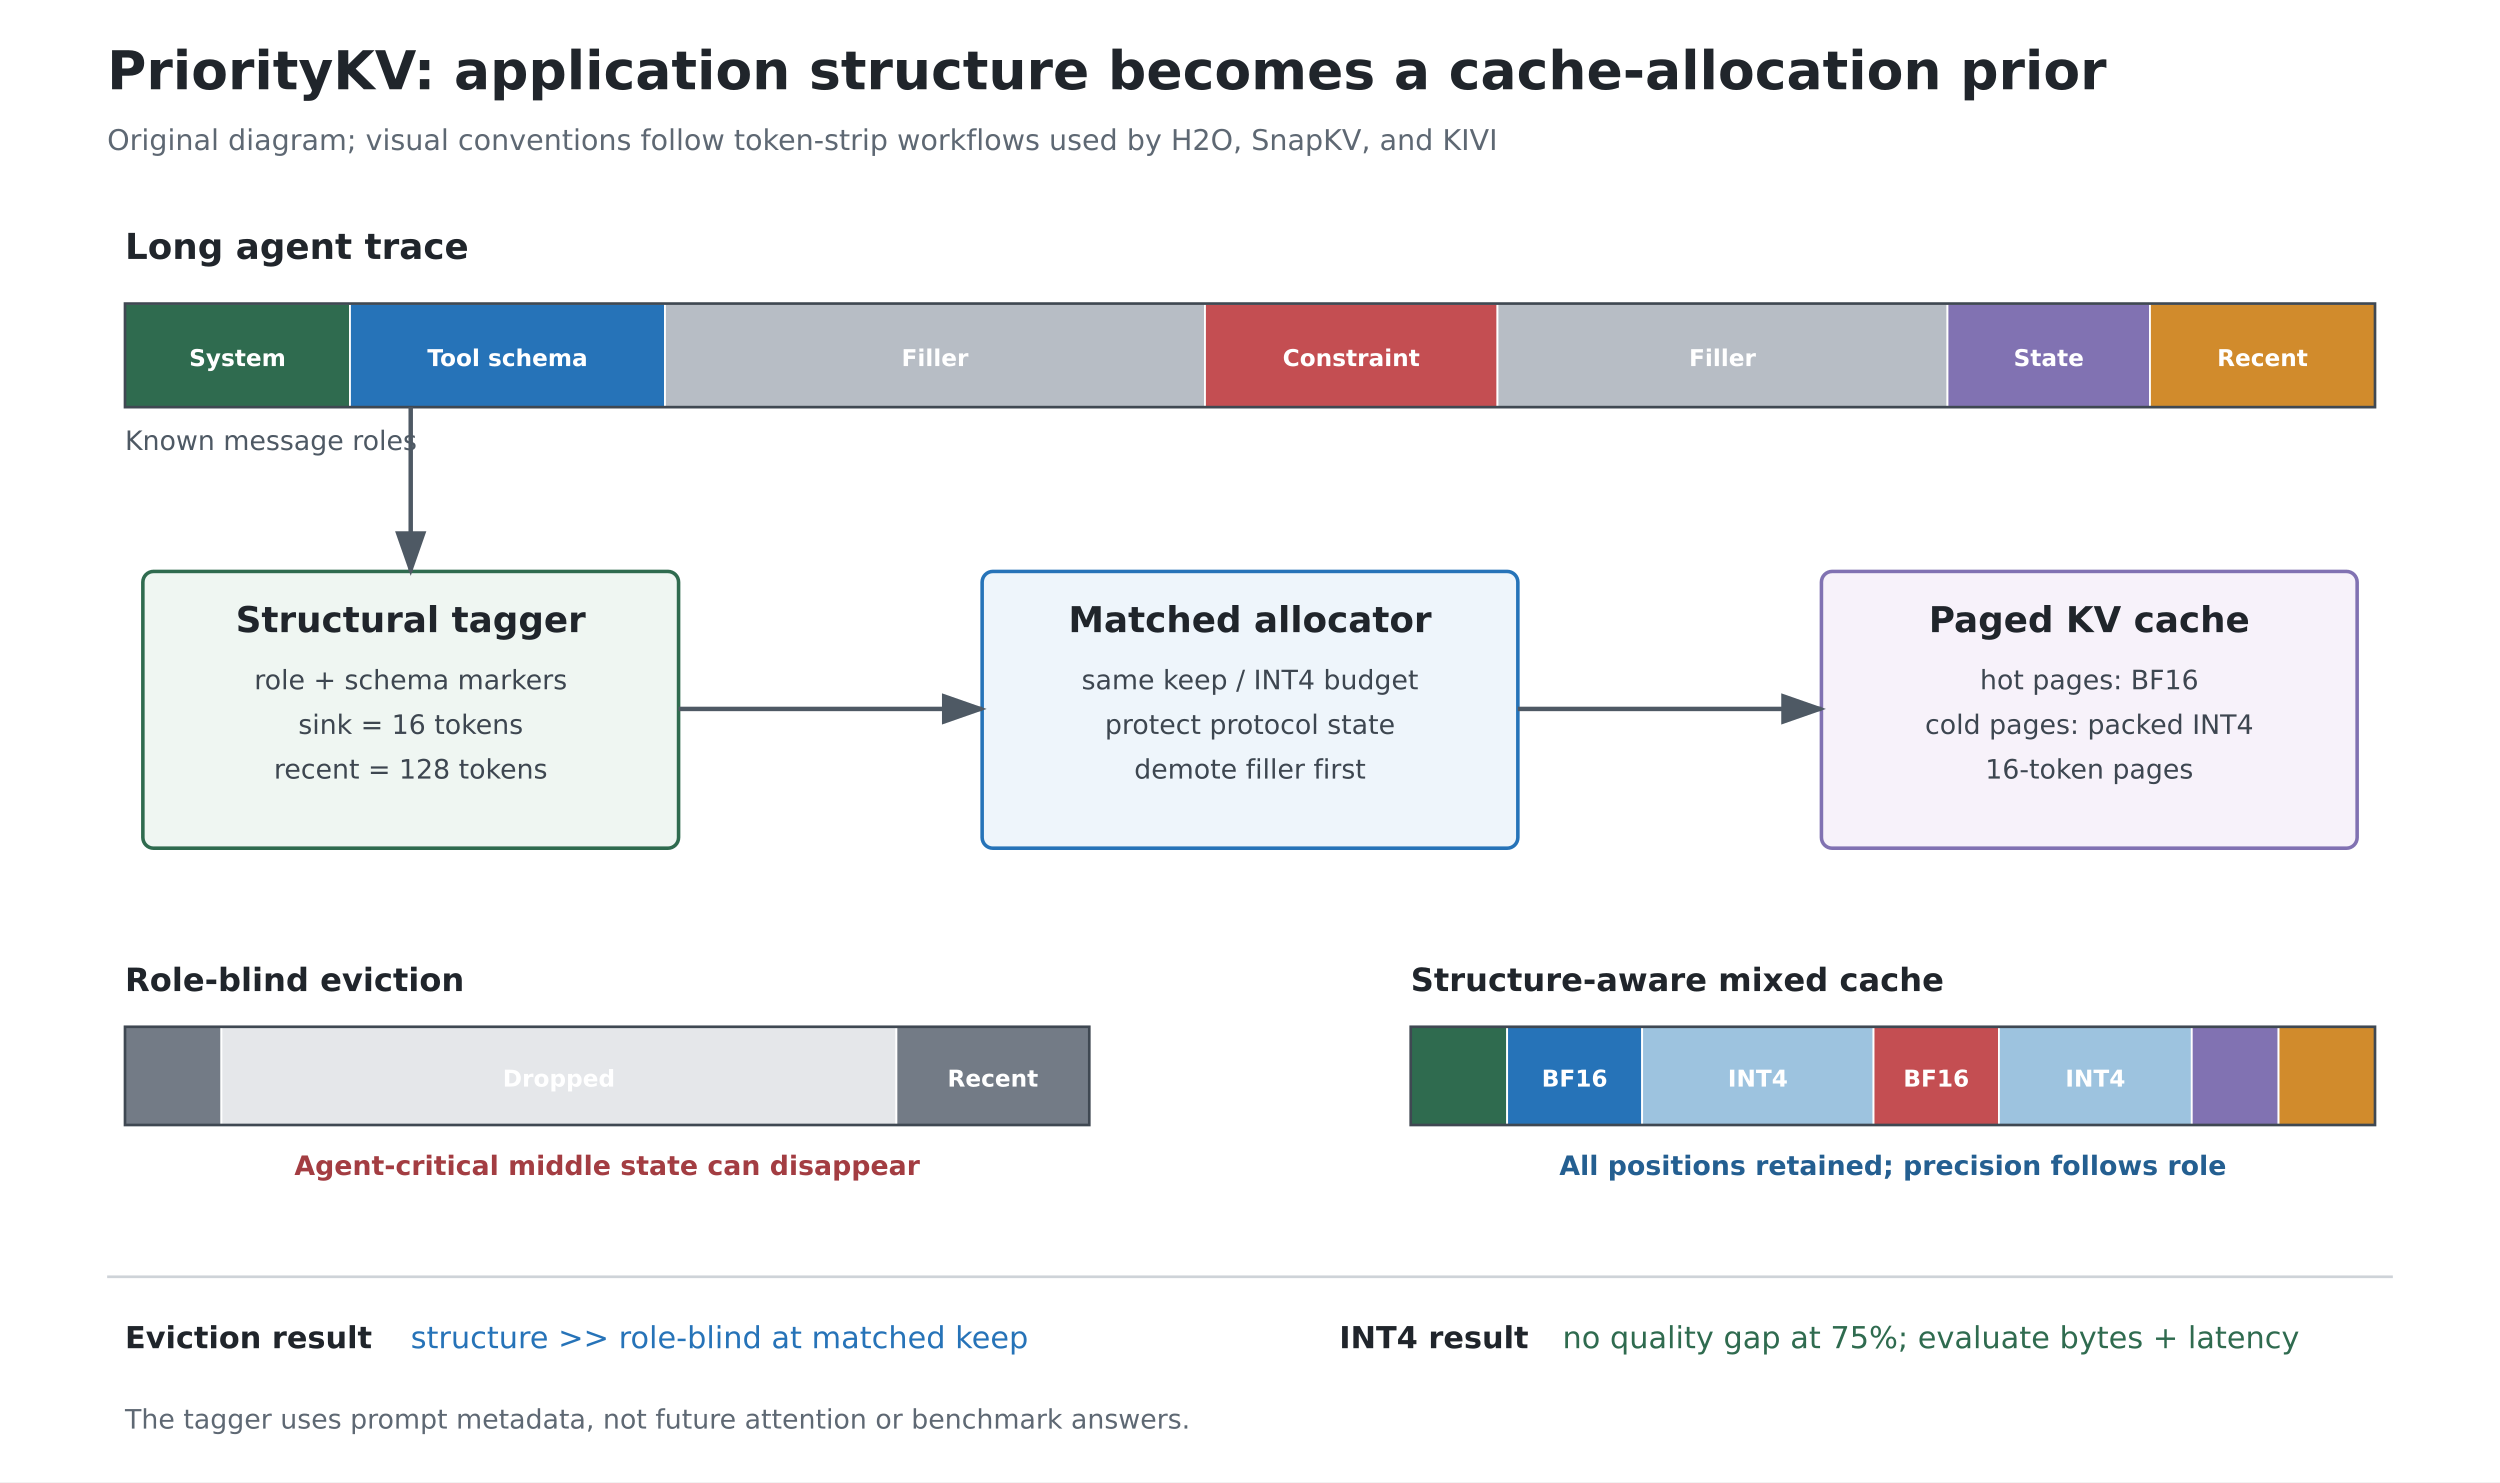
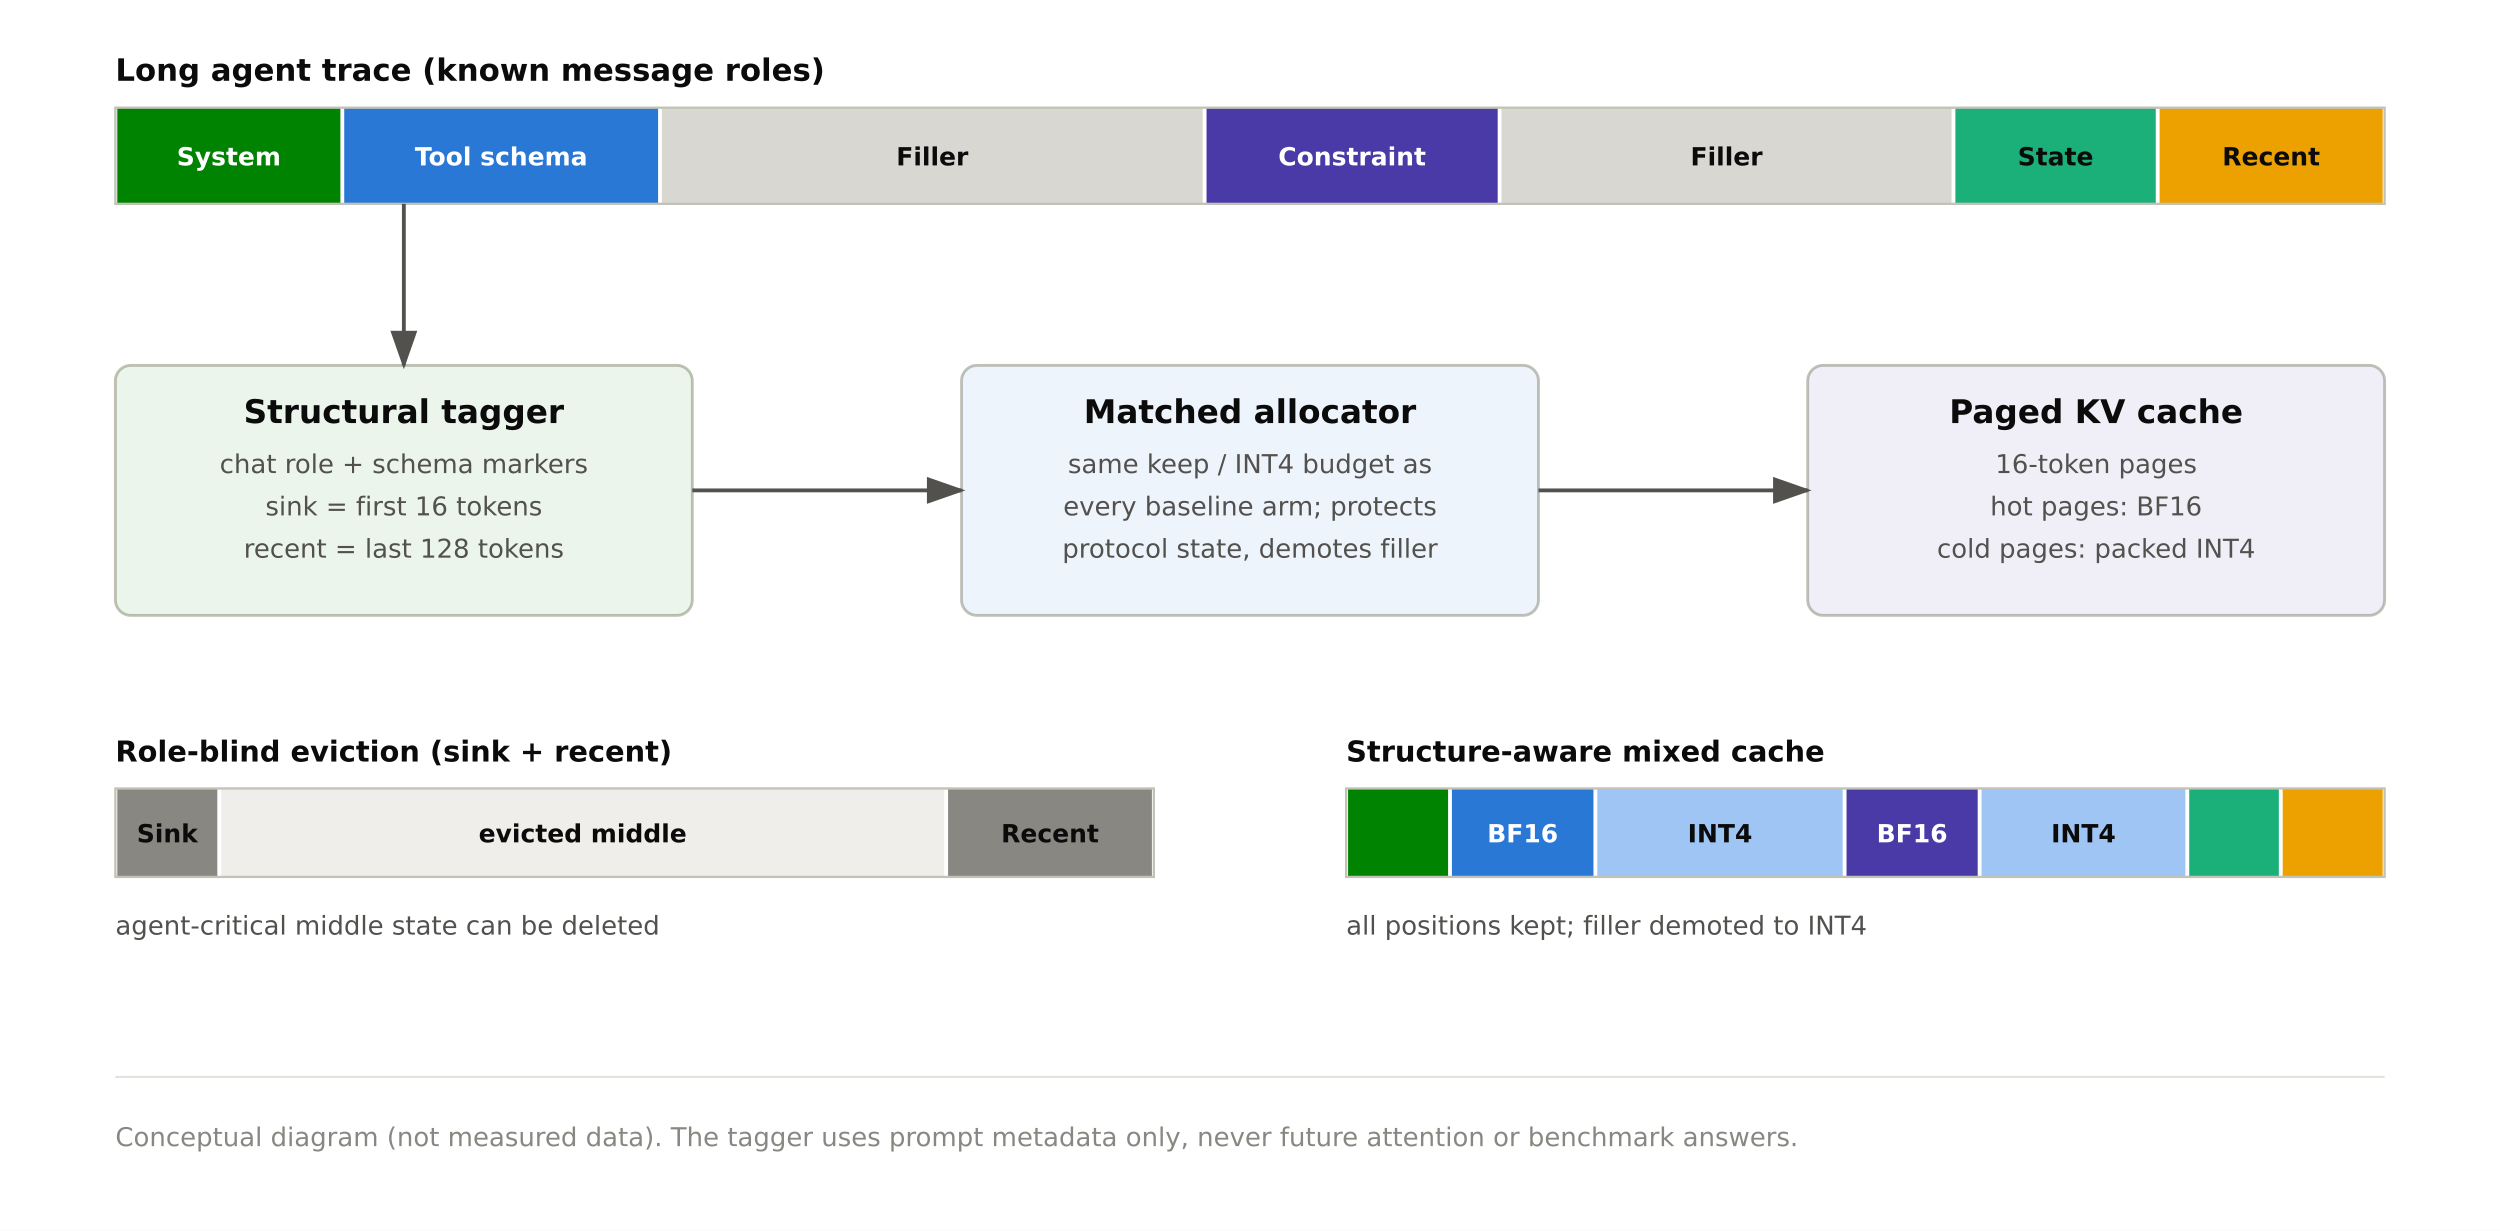
- <svg xmlns="http://www.w3.org/2000/svg" width="1400" height="830" viewBox="0 0 1400 830" role="img" aria-labelledby="title">
+ <svg xmlns="http://www.w3.org/2000/svg" width="1300" height="640" viewBox="0 0 1300 640" role="img" aria-labelledby="title">
  <defs>
    <marker id="arrowhead" markerWidth="10" markerHeight="7" refX="9" refY="3.5" orient="auto">
-       <polygon points="0 0, 10 3.5, 0 7" fill="#4E5964" />
+       <polygon points="0 0, 10 3.5, 0 7" fill="#52514E" />
    </marker>
  </defs>
-   <rect x="0.0" y="0.0" width="1400.0" height="830.0" fill="#FFFFFF" stroke="none" />
-   <text x="60.0" y="50.0" text-anchor="start" font-family="DejaVu Sans,Arial,sans-serif" font-size="30" font-weight="700" fill="#20252B">PriorityKV: application structure becomes a cache-allocation prior</text>
-   <text x="60.0" y="84.0" text-anchor="start" font-family="DejaVu Sans,Arial,sans-serif" font-size="16" font-weight="400" fill="#5E6873">Original diagram; visual conventions follow token-strip workflows used by H2O, SnapKV, and KIVI</text>
-   <text x="70.0" y="145.0" text-anchor="start" font-family="DejaVu Sans,Arial,sans-serif" font-size="20" font-weight="700" fill="#20252B">Long agent trace</text>
-   <rect x="70.0" y="170.0" width="126.0" height="58.0" fill="#2F6B4F" stroke="#FFFFFF" />
-   <text x="133.0" y="205.0" text-anchor="middle" font-family="DejaVu Sans,Arial,sans-serif" font-size="13" font-weight="700" fill="#FFFFFF">System</text>
-   <rect x="196.0" y="170.0" width="176.4" height="58.0" fill="#2673B8" stroke="#FFFFFF" />
-   <text x="284.2" y="205.0" text-anchor="middle" font-family="DejaVu Sans,Arial,sans-serif" font-size="13" font-weight="700" fill="#FFFFFF">Tool schema</text>
-   <rect x="372.4" y="170.0" width="302.4" height="58.0" fill="#B7BDC5" stroke="#FFFFFF" />
-   <text x="523.6" y="205.0" text-anchor="middle" font-family="DejaVu Sans,Arial,sans-serif" font-size="13" font-weight="700" fill="#FFFFFF">Filler</text>
-   <rect x="674.8" y="170.0" width="163.8" height="58.0" fill="#C44E52" stroke="#FFFFFF" />
-   <text x="756.7" y="205.0" text-anchor="middle" font-family="DejaVu Sans,Arial,sans-serif" font-size="13" font-weight="700" fill="#FFFFFF">Constraint</text>
-   <rect x="838.6" y="170.0" width="252.0" height="58.0" fill="#B7BDC5" stroke="#FFFFFF" />
-   <text x="964.6" y="205.0" text-anchor="middle" font-family="DejaVu Sans,Arial,sans-serif" font-size="13" font-weight="700" fill="#FFFFFF">Filler</text>
-   <rect x="1090.6" y="170.0" width="113.4" height="58.0" fill="#8172B2" stroke="#FFFFFF" />
-   <text x="1147.3" y="205.0" text-anchor="middle" font-family="DejaVu Sans,Arial,sans-serif" font-size="13" font-weight="700" fill="#FFFFFF">State</text>
-   <rect x="1204.0" y="170.0" width="126.0" height="58.0" fill="#D18B2C" stroke="#FFFFFF" />
-   <text x="1267.0" y="205.0" text-anchor="middle" font-family="DejaVu Sans,Arial,sans-serif" font-size="13" font-weight="700" fill="#FFFFFF">Recent</text>
-   <rect x="70.0" y="170.0" width="1260.0" height="58.0" fill="none" stroke="#3F4852" stroke-width="1.5" />
-   <text x="70.0" y="252.0" text-anchor="start" font-family="DejaVu Sans,Arial,sans-serif" font-size="15" font-weight="400" fill="#4E5964">Known message roles</text>
-   <rect x="80.0" y="320.0" width="300.0" height="155.0" rx="6" fill="#EFF6F2" stroke="#2F6B4F" stroke-width="2" />
-   <text x="230.0" y="354.0" text-anchor="middle" font-family="DejaVu Sans,Arial,sans-serif" font-size="20" font-weight="700" fill="#20252B">Structural tagger</text>
-   <text x="230.0" y="386.0" text-anchor="middle" font-family="DejaVu Sans,Arial,sans-serif" font-size="15" font-weight="400" fill="#3D4650">role + schema markers</text>
-   <text x="230.0" y="411.0" text-anchor="middle" font-family="DejaVu Sans,Arial,sans-serif" font-size="15" font-weight="400" fill="#3D4650">sink = 16 tokens</text>
-   <text x="230.0" y="436.0" text-anchor="middle" font-family="DejaVu Sans,Arial,sans-serif" font-size="15" font-weight="400" fill="#3D4650">recent = 128 tokens</text>
-   <rect x="550.0" y="320.0" width="300.0" height="155.0" rx="6" fill="#EEF5FB" stroke="#2673B8" stroke-width="2" />
-   <text x="700.0" y="354.0" text-anchor="middle" font-family="DejaVu Sans,Arial,sans-serif" font-size="20" font-weight="700" fill="#20252B">Matched allocator</text>
-   <text x="700.0" y="386.0" text-anchor="middle" font-family="DejaVu Sans,Arial,sans-serif" font-size="15" font-weight="400" fill="#3D4650">same keep / INT4 budget</text>
-   <text x="700.0" y="411.0" text-anchor="middle" font-family="DejaVu Sans,Arial,sans-serif" font-size="15" font-weight="400" fill="#3D4650">protect protocol state</text>
-   <text x="700.0" y="436.0" text-anchor="middle" font-family="DejaVu Sans,Arial,sans-serif" font-size="15" font-weight="400" fill="#3D4650">demote filler first</text>
-   <rect x="1020.0" y="320.0" width="300.0" height="155.0" rx="6" fill="#F7F2FA" stroke="#8172B2" stroke-width="2" />
-   <text x="1170.0" y="354.0" text-anchor="middle" font-family="DejaVu Sans,Arial,sans-serif" font-size="20" font-weight="700" fill="#20252B">Paged KV cache</text>
-   <text x="1170.0" y="386.0" text-anchor="middle" font-family="DejaVu Sans,Arial,sans-serif" font-size="15" font-weight="400" fill="#3D4650">hot pages: BF16</text>
-   <text x="1170.0" y="411.0" text-anchor="middle" font-family="DejaVu Sans,Arial,sans-serif" font-size="15" font-weight="400" fill="#3D4650">cold pages: packed INT4</text>
-   <text x="1170.0" y="436.0" text-anchor="middle" font-family="DejaVu Sans,Arial,sans-serif" font-size="15" font-weight="400" fill="#3D4650">16-token pages</text>
-   <line x1="380.0" y1="397.0" x2="550.0" y2="397.0" stroke="#4E5964" stroke-width="2.5" marker-end="url(#arrowhead)" />
-   <line x1="850.0" y1="397.0" x2="1020.0" y2="397.0" stroke="#4E5964" stroke-width="2.5" marker-end="url(#arrowhead)" />
-   <line x1="230.0" y1="228.0" x2="230.0" y2="320.0" stroke="#4E5964" stroke-width="2.5" marker-end="url(#arrowhead)" />
-   <text x="70.0" y="555.0" text-anchor="start" font-family="DejaVu Sans,Arial,sans-serif" font-size="18" font-weight="700" fill="#20252B">Role-blind eviction</text>
-   <rect x="70.0" y="575.0" width="54.0" height="55.0" fill="#737B86" stroke="#FFFFFF" />
-   <rect x="124.0" y="575.0" width="378.0" height="55.0" fill="#E5E7EA" stroke="#FFFFFF" />
-   <text x="313.0" y="608.5" text-anchor="middle" font-family="DejaVu Sans,Arial,sans-serif" font-size="13" font-weight="700" fill="#FFFFFF">Dropped</text>
-   <rect x="502.0" y="575.0" width="108.0" height="55.0" fill="#737B86" stroke="#FFFFFF" />
-   <text x="556.0" y="608.5" text-anchor="middle" font-family="DejaVu Sans,Arial,sans-serif" font-size="13" font-weight="700" fill="#FFFFFF">Recent</text>
-   <rect x="70.0" y="575.0" width="540.0" height="55.0" fill="none" stroke="#3F4852" stroke-width="1.5" />
-   <text x="340.0" y="658.0" text-anchor="middle" font-family="DejaVu Sans,Arial,sans-serif" font-size="15" font-weight="700" fill="#A33D42">Agent-critical middle state can disappear</text>
-   <text x="790.0" y="555.0" text-anchor="start" font-family="DejaVu Sans,Arial,sans-serif" font-size="18" font-weight="700" fill="#20252B">Structure-aware mixed cache</text>
-   <rect x="790.0" y="575.0" width="54.0" height="55.0" fill="#2F6B4F" stroke="#FFFFFF" />
-   <rect x="844.0" y="575.0" width="75.6" height="55.0" fill="#2673B8" stroke="#FFFFFF" />
-   <text x="881.8" y="608.5" text-anchor="middle" font-family="DejaVu Sans,Arial,sans-serif" font-size="13" font-weight="700" fill="#FFFFFF">BF16</text>
-   <rect x="919.6" y="575.0" width="129.6" height="55.0" fill="#9DC3DF" stroke="#FFFFFF" />
-   <text x="984.4" y="608.5" text-anchor="middle" font-family="DejaVu Sans,Arial,sans-serif" font-size="13" font-weight="700" fill="#FFFFFF">INT4</text>
-   <rect x="1049.2" y="575.0" width="70.2" height="55.0" fill="#C44E52" stroke="#FFFFFF" />
-   <text x="1084.3" y="608.5" text-anchor="middle" font-family="DejaVu Sans,Arial,sans-serif" font-size="13" font-weight="700" fill="#FFFFFF">BF16</text>
-   <rect x="1119.4" y="575.0" width="108.0" height="55.0" fill="#9DC3DF" stroke="#FFFFFF" />
-   <text x="1173.4" y="608.5" text-anchor="middle" font-family="DejaVu Sans,Arial,sans-serif" font-size="13" font-weight="700" fill="#FFFFFF">INT4</text>
-   <rect x="1227.4" y="575.0" width="48.6" height="55.0" fill="#8172B2" stroke="#FFFFFF" />
-   <rect x="1276.0" y="575.0" width="54.0" height="55.0" fill="#D18B2C" stroke="#FFFFFF" />
-   <rect x="790.0" y="575.0" width="540.0" height="55.0" fill="none" stroke="#3F4852" stroke-width="1.5" />
-   <text x="1060.0" y="658.0" text-anchor="middle" font-family="DejaVu Sans,Arial,sans-serif" font-size="15" font-weight="700" fill="#245F91">All positions retained; precision follows role</text>
-   <line x1="60.0" y1="715.0" x2="1340.0" y2="715.0" stroke="#CED3D8" stroke-width="1.5" />
-   <text x="70.0" y="755.0" text-anchor="start" font-family="DejaVu Sans,Arial,sans-serif" font-size="17" font-weight="700" fill="#20252B">Eviction result</text>
-   <text x="230.0" y="755.0" text-anchor="start" font-family="DejaVu Sans,Arial,sans-serif" font-size="17" font-weight="400" fill="#2673B8">structure &gt;&gt; role-blind at matched keep</text>
-   <text x="750.0" y="755.0" text-anchor="start" font-family="DejaVu Sans,Arial,sans-serif" font-size="17" font-weight="700" fill="#20252B">INT4 result</text>
-   <text x="875.0" y="755.0" text-anchor="start" font-family="DejaVu Sans,Arial,sans-serif" font-size="17" font-weight="400" fill="#2F6B4F">no quality gap at 75%; evaluate bytes + latency</text>
-   <text x="70.0" y="800.0" text-anchor="start" font-family="DejaVu Sans,Arial,sans-serif" font-size="15" font-weight="400" fill="#5E6873">The tagger uses prompt metadata, not future attention or benchmark answers.</text>
+   <rect x="0.0" y="0.0" width="1300.0" height="640.0" fill="#FFFFFF" stroke="none" stroke-width="1" />
+   <text x="60.0" y="42.0" text-anchor="start" font-family="DejaVu Sans,Arial,sans-serif" font-size="16" font-weight="600" fill="#0B0B0B">Long agent trace (known message roles)</text>
+   <rect x="61.0" y="56.0" width="116.0" height="50.0" fill="#008300" stroke="none" stroke-width="1" />
+   <text x="119.0" y="86.0" text-anchor="middle" font-family="DejaVu Sans,Arial,sans-serif" font-size="13" font-weight="600" fill="#FFFFFF">System</text>
+   <rect x="179.0" y="56.0" width="163.2" height="50.0" fill="#2A78D6" stroke="none" stroke-width="1" />
+   <text x="260.6" y="86.0" text-anchor="middle" font-family="DejaVu Sans,Arial,sans-serif" font-size="13" font-weight="600" fill="#FFFFFF">Tool schema</text>
+   <rect x="344.2" y="56.0" width="281.2" height="50.0" fill="#D8D7D2" stroke="none" stroke-width="1" />
+   <text x="484.8" y="86.0" text-anchor="middle" font-family="DejaVu Sans,Arial,sans-serif" font-size="13" font-weight="600" fill="#0B0B0B">Filler</text>
+   <rect x="627.4" y="56.0" width="151.4" height="50.0" fill="#4A3AA7" stroke="none" stroke-width="1" />
+   <text x="703.1" y="86.0" text-anchor="middle" font-family="DejaVu Sans,Arial,sans-serif" font-size="13" font-weight="600" fill="#FFFFFF">Constraint</text>
+   <rect x="780.8" y="56.0" width="234.0" height="50.0" fill="#D8D7D2" stroke="none" stroke-width="1" />
+   <text x="897.8" y="86.0" text-anchor="middle" font-family="DejaVu Sans,Arial,sans-serif" font-size="13" font-weight="600" fill="#0B0B0B">Filler</text>
+   <rect x="1016.8" y="56.0" width="104.2" height="50.0" fill="#1BAF7A" stroke="none" stroke-width="1" />
+   <text x="1068.9" y="86.0" text-anchor="middle" font-family="DejaVu Sans,Arial,sans-serif" font-size="13" font-weight="600" fill="#0B0B0B">State</text>
+   <rect x="1123.0" y="56.0" width="116.0" height="50.0" fill="#EDA100" stroke="none" stroke-width="1" />
+   <text x="1181.0" y="86.0" text-anchor="middle" font-family="DejaVu Sans,Arial,sans-serif" font-size="13" font-weight="600" fill="#0B0B0B">Recent</text>
+   <rect x="60.0" y="56.0" width="1180.0" height="50.0" fill="none" stroke="#C3C2B7" stroke-width="1.2" />
+   <rect x="60.0" y="190.0" width="300.0" height="130.0" fill="#FFFFFF" stroke="#C3C2B7" stroke-width="1.5" rx="8.0" />
+   <rect x="60.0" y="190.0" width="300.0" height="130.0" fill="#008300" stroke="none" stroke-width="1" rx="8.0" fill-opacity="0.08" />
+   <text x="210.0" y="220.0" text-anchor="middle" font-family="DejaVu Sans,Arial,sans-serif" font-size="17" font-weight="600" fill="#0B0B0B">Structural tagger</text>
+   <text x="210.0" y="246.0" text-anchor="middle" font-family="DejaVu Sans,Arial,sans-serif" font-size="13.5" font-weight="400" fill="#52514E">chat role + schema markers</text>
+   <text x="210.0" y="268.0" text-anchor="middle" font-family="DejaVu Sans,Arial,sans-serif" font-size="13.5" font-weight="400" fill="#52514E">sink = first 16 tokens</text>
+   <text x="210.0" y="290.0" text-anchor="middle" font-family="DejaVu Sans,Arial,sans-serif" font-size="13.5" font-weight="400" fill="#52514E">recent = last 128 tokens</text>
+   <rect x="500.0" y="190.0" width="300.0" height="130.0" fill="#FFFFFF" stroke="#C3C2B7" stroke-width="1.5" rx="8.0" />
+   <rect x="500.0" y="190.0" width="300.0" height="130.0" fill="#2A78D6" stroke="none" stroke-width="1" rx="8.0" fill-opacity="0.08" />
+   <text x="650.0" y="220.0" text-anchor="middle" font-family="DejaVu Sans,Arial,sans-serif" font-size="17" font-weight="600" fill="#0B0B0B">Matched allocator</text>
+   <text x="650.0" y="246.0" text-anchor="middle" font-family="DejaVu Sans,Arial,sans-serif" font-size="13.5" font-weight="400" fill="#52514E">same keep / INT4 budget as</text>
+   <text x="650.0" y="268.0" text-anchor="middle" font-family="DejaVu Sans,Arial,sans-serif" font-size="13.5" font-weight="400" fill="#52514E">every baseline arm; protects</text>
+   <text x="650.0" y="290.0" text-anchor="middle" font-family="DejaVu Sans,Arial,sans-serif" font-size="13.5" font-weight="400" fill="#52514E">protocol state, demotes filler</text>
+   <rect x="940.0" y="190.0" width="300.0" height="130.0" fill="#FFFFFF" stroke="#C3C2B7" stroke-width="1.5" rx="8.0" />
+   <rect x="940.0" y="190.0" width="300.0" height="130.0" fill="#4A3AA7" stroke="none" stroke-width="1" rx="8.0" fill-opacity="0.08" />
+   <text x="1090.0" y="220.0" text-anchor="middle" font-family="DejaVu Sans,Arial,sans-serif" font-size="17" font-weight="600" fill="#0B0B0B">Paged KV cache</text>
+   <text x="1090.0" y="246.0" text-anchor="middle" font-family="DejaVu Sans,Arial,sans-serif" font-size="13.5" font-weight="400" fill="#52514E">16-token pages</text>
+   <text x="1090.0" y="268.0" text-anchor="middle" font-family="DejaVu Sans,Arial,sans-serif" font-size="13.5" font-weight="400" fill="#52514E">hot pages: BF16</text>
+   <text x="1090.0" y="290.0" text-anchor="middle" font-family="DejaVu Sans,Arial,sans-serif" font-size="13.5" font-weight="400" fill="#52514E">cold pages: packed INT4</text>
+   <line x1="210.0" y1="106.0" x2="210.0" y2="190.0" stroke="#52514E" stroke-width="2.0" marker-end="url(#arrowhead)" />
+   <line x1="360.0" y1="255.0" x2="500.0" y2="255.0" stroke="#52514E" stroke-width="2.0" marker-end="url(#arrowhead)" />
+   <line x1="800.0" y1="255.0" x2="940.0" y2="255.0" stroke="#52514E" stroke-width="2.0" marker-end="url(#arrowhead)" />
+   <text x="60.0" y="396.0" text-anchor="start" font-family="DejaVu Sans,Arial,sans-serif" font-size="15" font-weight="600" fill="#0B0B0B">Role-blind eviction (sink + recent)</text>
+   <rect x="61.0" y="410.0" width="52.0" height="46.0" fill="#898781" stroke="none" stroke-width="1" />
+   <text x="87.0" y="438.0" text-anchor="middle" font-family="DejaVu Sans,Arial,sans-serif" font-size="13" font-weight="600" fill="#0B0B0B">Sink</text>
+   <rect x="115.0" y="410.0" width="376.0" height="46.0" fill="#EFEEEA" stroke="none" stroke-width="1" />
+   <text x="303.0" y="438.0" text-anchor="middle" font-family="DejaVu Sans,Arial,sans-serif" font-size="13" font-weight="600" fill="#0B0B0B">evicted middle</text>
+   <rect x="493.0" y="410.0" width="106.0" height="46.0" fill="#898781" stroke="none" stroke-width="1" />
+   <text x="546.0" y="438.0" text-anchor="middle" font-family="DejaVu Sans,Arial,sans-serif" font-size="13" font-weight="600" fill="#0B0B0B">Recent</text>
+   <rect x="60.0" y="410.0" width="540.0" height="46.0" fill="none" stroke="#C3C2B7" stroke-width="1.2" />
+   <text x="60.0" y="486.0" text-anchor="start" font-family="DejaVu Sans,Arial,sans-serif" font-size="13.5" font-weight="400" fill="#52514E">agent-critical middle state can be deleted</text>
+   <text x="700.0" y="396.0" text-anchor="start" font-family="DejaVu Sans,Arial,sans-serif" font-size="15" font-weight="600" fill="#0B0B0B">Structure-aware mixed cache</text>
+   <rect x="701.0" y="410.0" width="52.0" height="46.0" fill="#008300" stroke="none" stroke-width="1" />
+   <rect x="755.0" y="410.0" width="73.6" height="46.0" fill="#2A78D6" stroke="none" stroke-width="1" />
+   <text x="791.8" y="438.0" text-anchor="middle" font-family="DejaVu Sans,Arial,sans-serif" font-size="13" font-weight="600" fill="#FFFFFF">BF16</text>
+   <rect x="830.6" y="410.0" width="127.6" height="46.0" fill="#9EC5F4" stroke="none" stroke-width="1" />
+   <text x="894.4" y="438.0" text-anchor="middle" font-family="DejaVu Sans,Arial,sans-serif" font-size="13" font-weight="600" fill="#0B0B0B">INT4</text>
+   <rect x="960.2" y="410.0" width="68.2" height="46.0" fill="#4A3AA7" stroke="none" stroke-width="1" />
+   <text x="994.3" y="438.0" text-anchor="middle" font-family="DejaVu Sans,Arial,sans-serif" font-size="13" font-weight="600" fill="#FFFFFF">BF16</text>
+   <rect x="1030.4" y="410.0" width="106.0" height="46.0" fill="#9EC5F4" stroke="none" stroke-width="1" />
+   <text x="1083.4" y="438.0" text-anchor="middle" font-family="DejaVu Sans,Arial,sans-serif" font-size="13" font-weight="600" fill="#0B0B0B">INT4</text>
+   <rect x="1138.4" y="410.0" width="46.6" height="46.0" fill="#1BAF7A" stroke="none" stroke-width="1" />
+   <rect x="1187.0" y="410.0" width="52.0" height="46.0" fill="#EDA100" stroke="none" stroke-width="1" />
+   <rect x="700.0" y="410.0" width="540.0" height="46.0" fill="none" stroke="#C3C2B7" stroke-width="1.2" />
+   <text x="700.0" y="486.0" text-anchor="start" font-family="DejaVu Sans,Arial,sans-serif" font-size="13.5" font-weight="400" fill="#52514E">all positions kept; filler demoted to INT4</text>
+   <line x1="60.0" y1="560.0" x2="1240.0" y2="560.0" stroke="#E1E0D9" stroke-width="1.0" />
+   <text x="60.0" y="596.0" text-anchor="start" font-family="DejaVu Sans,Arial,sans-serif" font-size="13.5" font-weight="400" fill="#898781">Conceptual diagram (not measured data). The tagger uses prompt metadata only, never future attention or benchmark answers.</text>
</svg>
